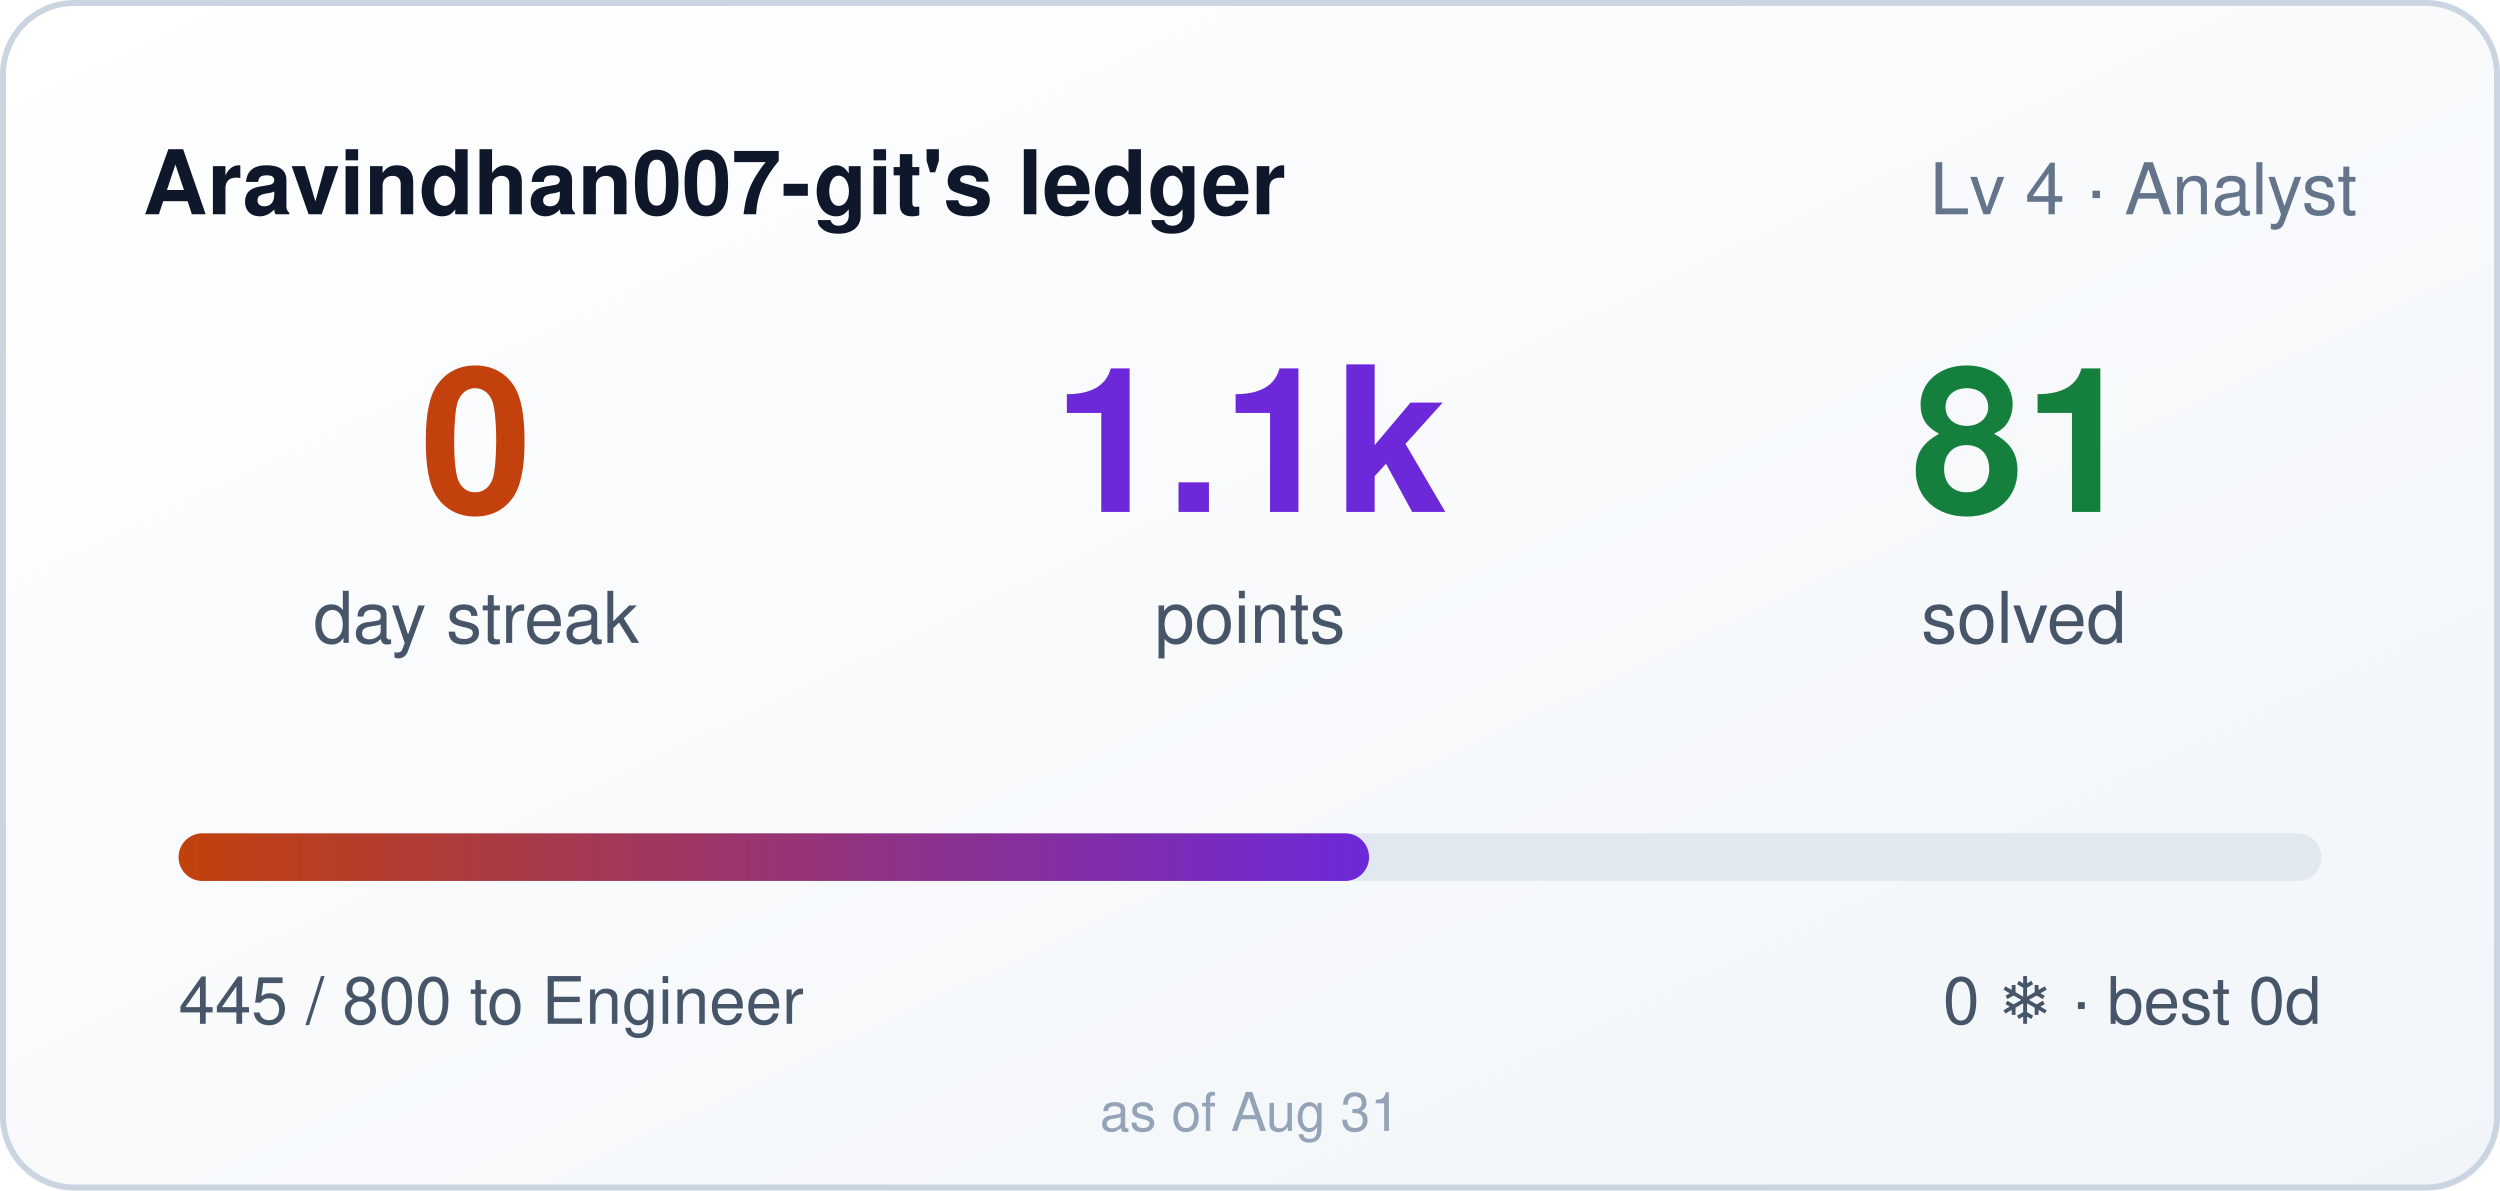
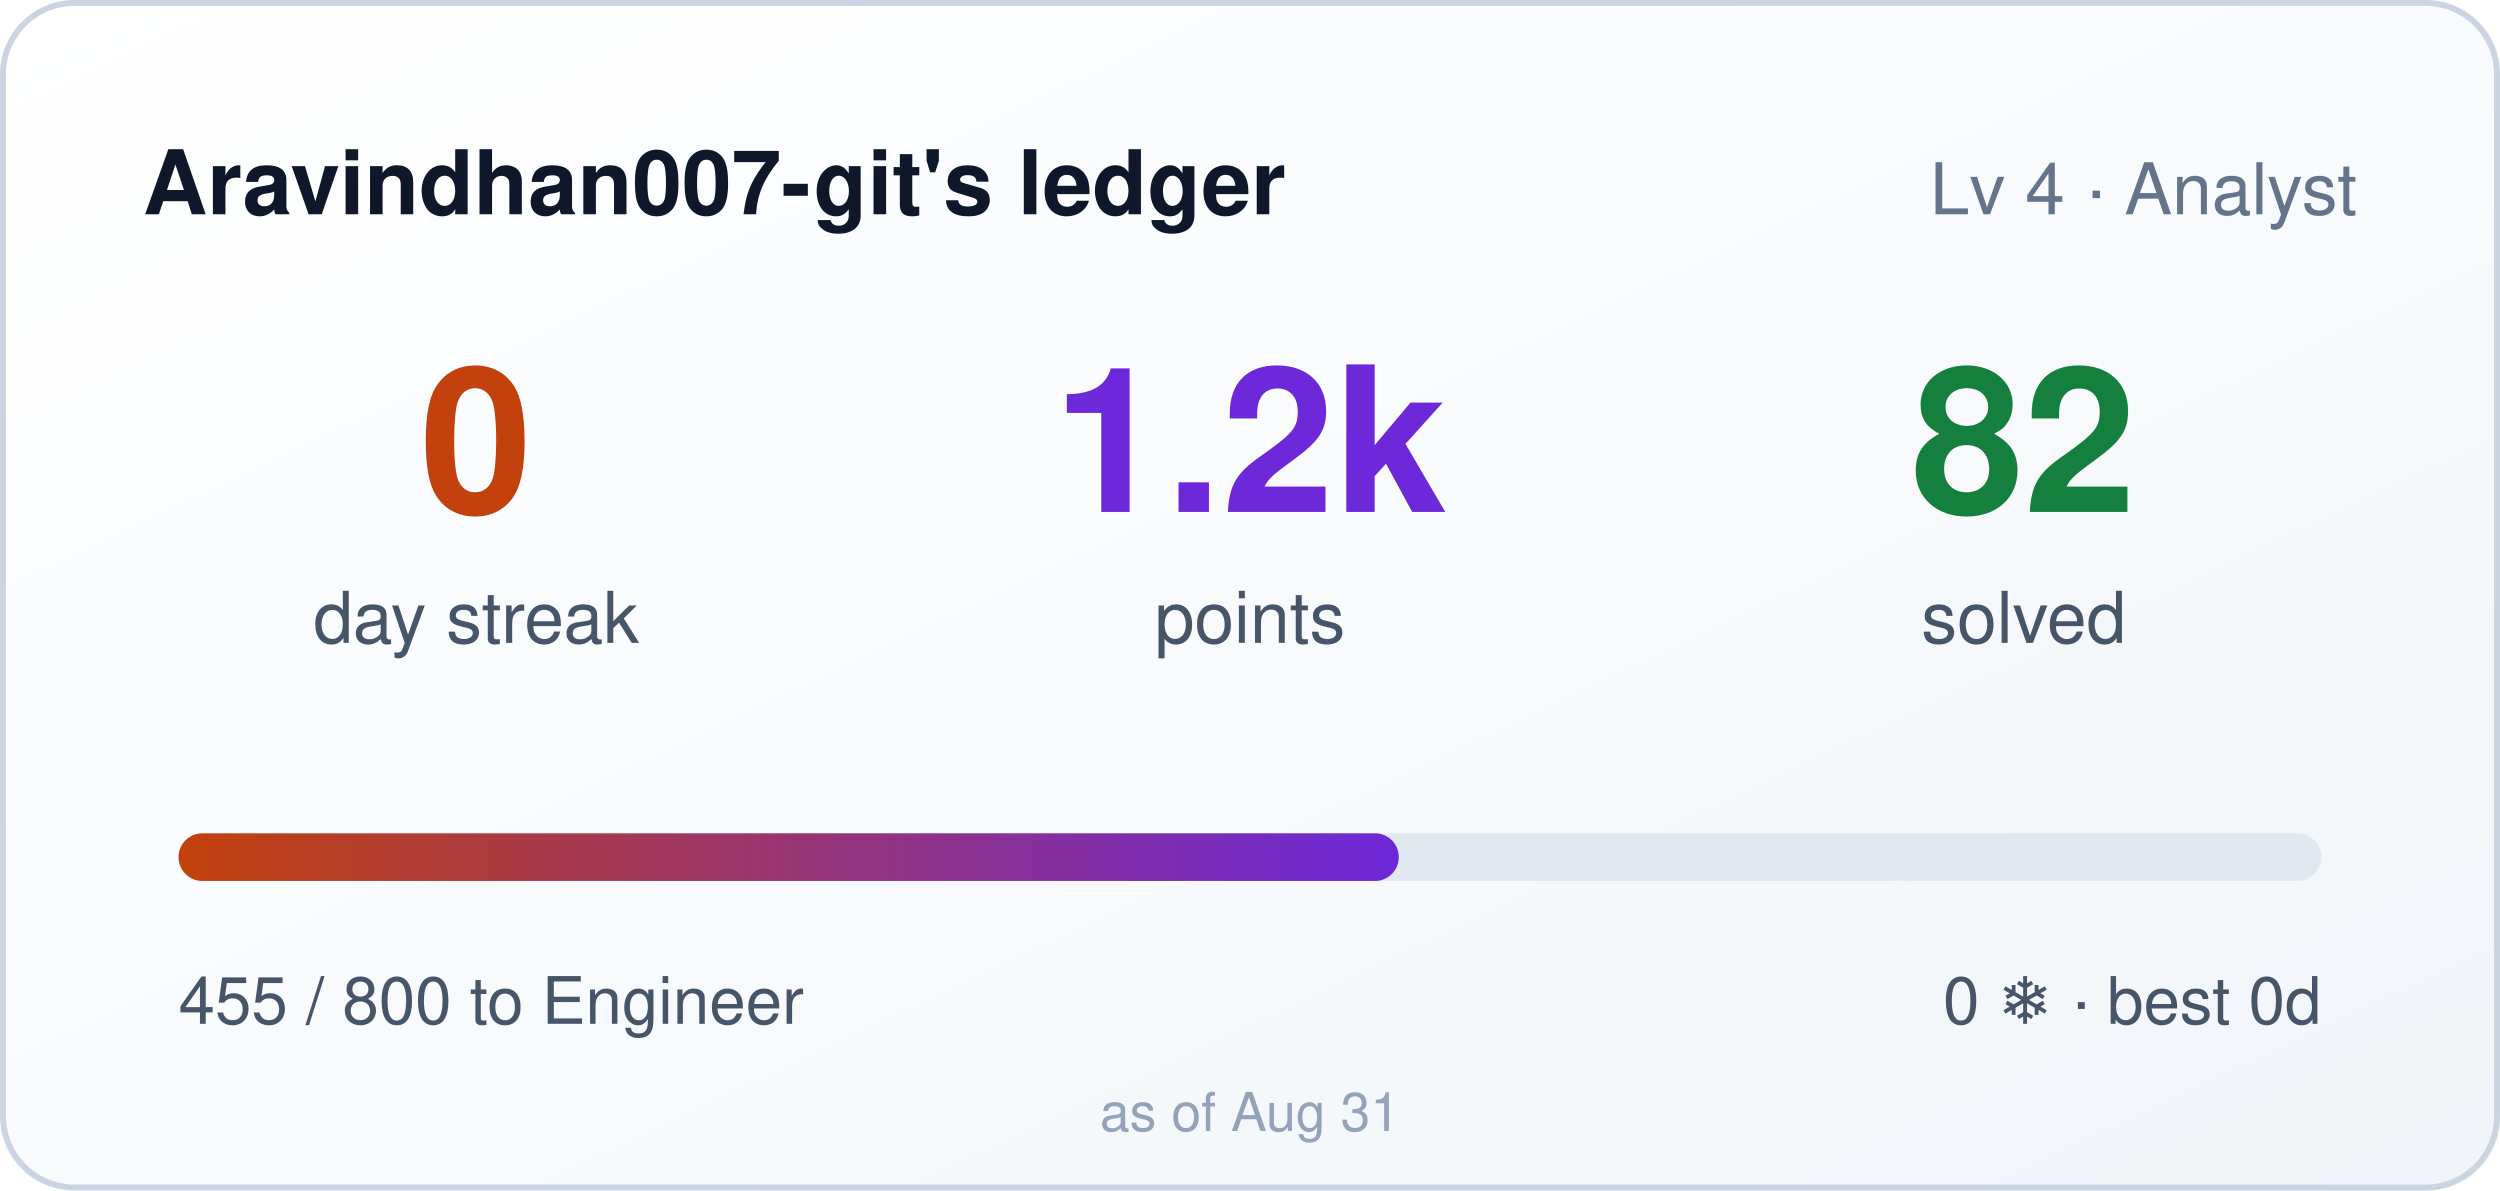
- <svg xmlns="http://www.w3.org/2000/svg" width="420" height="200" role="img" aria-label="Aravindhan007-git's ledger: 0 day streak, 1145 points">
+ <svg xmlns="http://www.w3.org/2000/svg" width="420" height="200" role="img" aria-label="Aravindhan007-git's ledger: 0 day streak, 1155 points">
  <style>
    .bar,.n{transform-box:fill-box}
    .bar{transform-origin:left center}
    @media (prefers-reduced-motion: no-preference){
      .bar{animation:cl-grow .9s cubic-bezier(.22,1,.36,1) both}
      .n{animation:cl-rise .5s ease-out both}
      .n2{animation-delay:.08s}
      .n3{animation-delay:.16s}
    }
    @keyframes cl-grow{from{transform:scaleX(0)}to{transform:scaleX(1)}}
    @keyframes cl-rise{from{opacity:0;transform:translateY(6px)}to{opacity:1;transform:none}}
  </style>
  <defs>
    <linearGradient id="bg" x1="0" y1="0" x2="1" y2="1">
      <stop offset="0" stop-color="#ffffff" />
      <stop offset="1" stop-color="#f1f5f9" />
    </linearGradient>
    <linearGradient id="bar" x1="0" y1="0" x2="1" y2="0">
      <stop offset="0" stop-color="#c2410c" />
      <stop offset="1" stop-color="#6d28d9" />
    </linearGradient>
  </defs>
  <rect width="420" height="200" rx="12" fill="url(#bg)" />
  <rect x="0.5" y="0.5" width="419" height="199" rx="12" fill="none" stroke="#cbd5e1" />
  <text x="24" y="36" fill="#0f172a" font-size="15" font-weight="600" font-family="Segoe UI,Helvetica,Arial,sans-serif">Aravindhan007-git's ledger</text>
  <text x="396" y="36" fill="#64748b" font-size="12" text-anchor="end" font-family="Segoe UI,Helvetica,Arial,sans-serif">Lv 4 · Analyst</text>
  <g font-family="Segoe UI,Helvetica,Arial,sans-serif">
    <text class="n n1" x="80" y="86" fill="#c2410c" font-size="34" font-weight="700" text-anchor="middle">0</text>
    <text x="80" y="108" fill="#475569" font-size="12" text-anchor="middle">day streak</text>
-     <text class="n n2" x="210" y="86" fill="#6d28d9" font-size="34" font-weight="700" text-anchor="middle">1.1k</text>
+     <text class="n n2" x="210" y="86" fill="#6d28d9" font-size="34" font-weight="700" text-anchor="middle">1.2k</text>
    <text x="210" y="108" fill="#475569" font-size="12" text-anchor="middle">points</text>
-     <text class="n n3" x="340" y="86" fill="#15803d" font-size="34" font-weight="700" text-anchor="middle">81</text>
+     <text class="n n3" x="340" y="86" fill="#15803d" font-size="34" font-weight="700" text-anchor="middle">82</text>
    <text x="340" y="108" fill="#475569" font-size="12" text-anchor="middle">solved</text>
  </g>
  <rect x="30" y="140" width="360" height="8" rx="4" fill="#e2e8f0" />
-   <rect class="bar" x="30" y="140" width="200" height="8" rx="4" fill="url(#bar)" />
-   <text x="30" y="172" fill="#475569" font-size="11" font-family="Segoe UI,Helvetica,Arial,sans-serif">445 / 800 to Engineer</text>
+   <rect class="bar" x="30" y="140" width="205" height="8" rx="4" fill="url(#bar)" />
+   <text x="30" y="172" fill="#475569" font-size="11" font-family="Segoe UI,Helvetica,Arial,sans-serif">455 / 800 to Engineer</text>
  <text x="390" y="172" fill="#475569" font-size="11" text-anchor="end" font-family="Segoe UI,Helvetica,Arial,sans-serif">0 ❄ · best 0d</text>
  <text x="210" y="190" fill="#94a3b8" font-size="9" text-anchor="middle" font-family="Segoe UI,Helvetica,Arial,sans-serif">as of Aug 31</text>
</svg>
